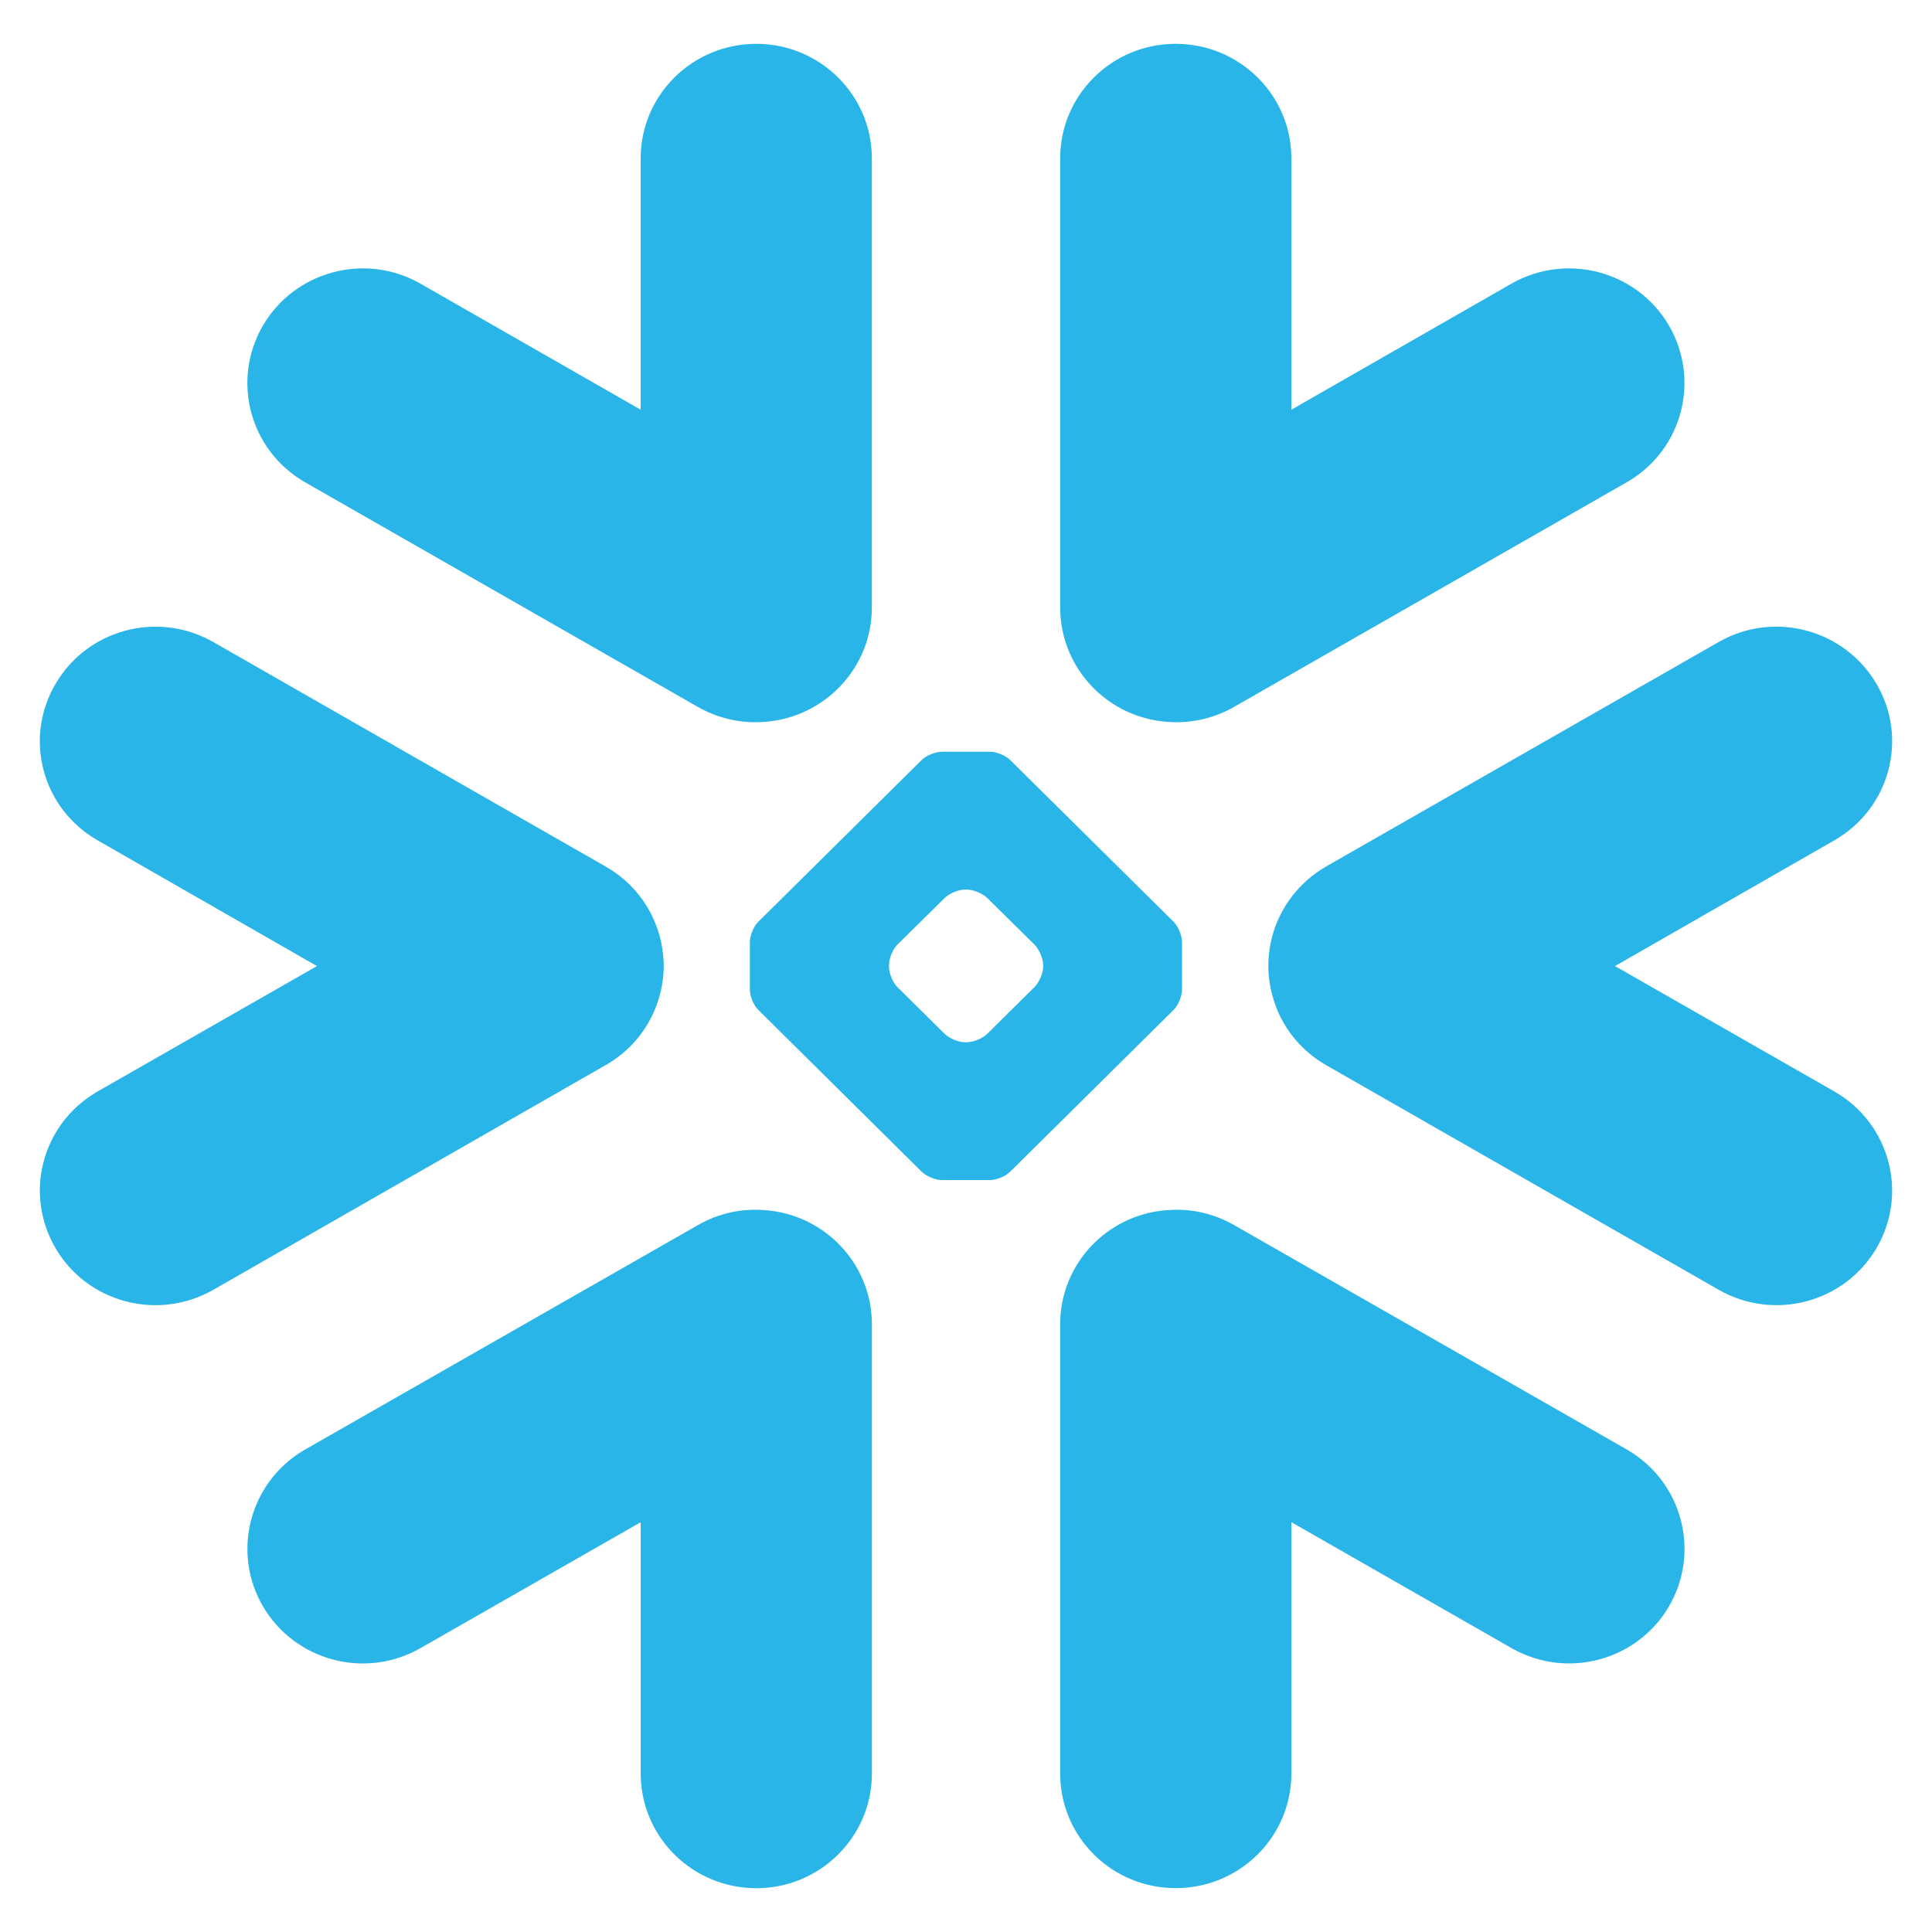
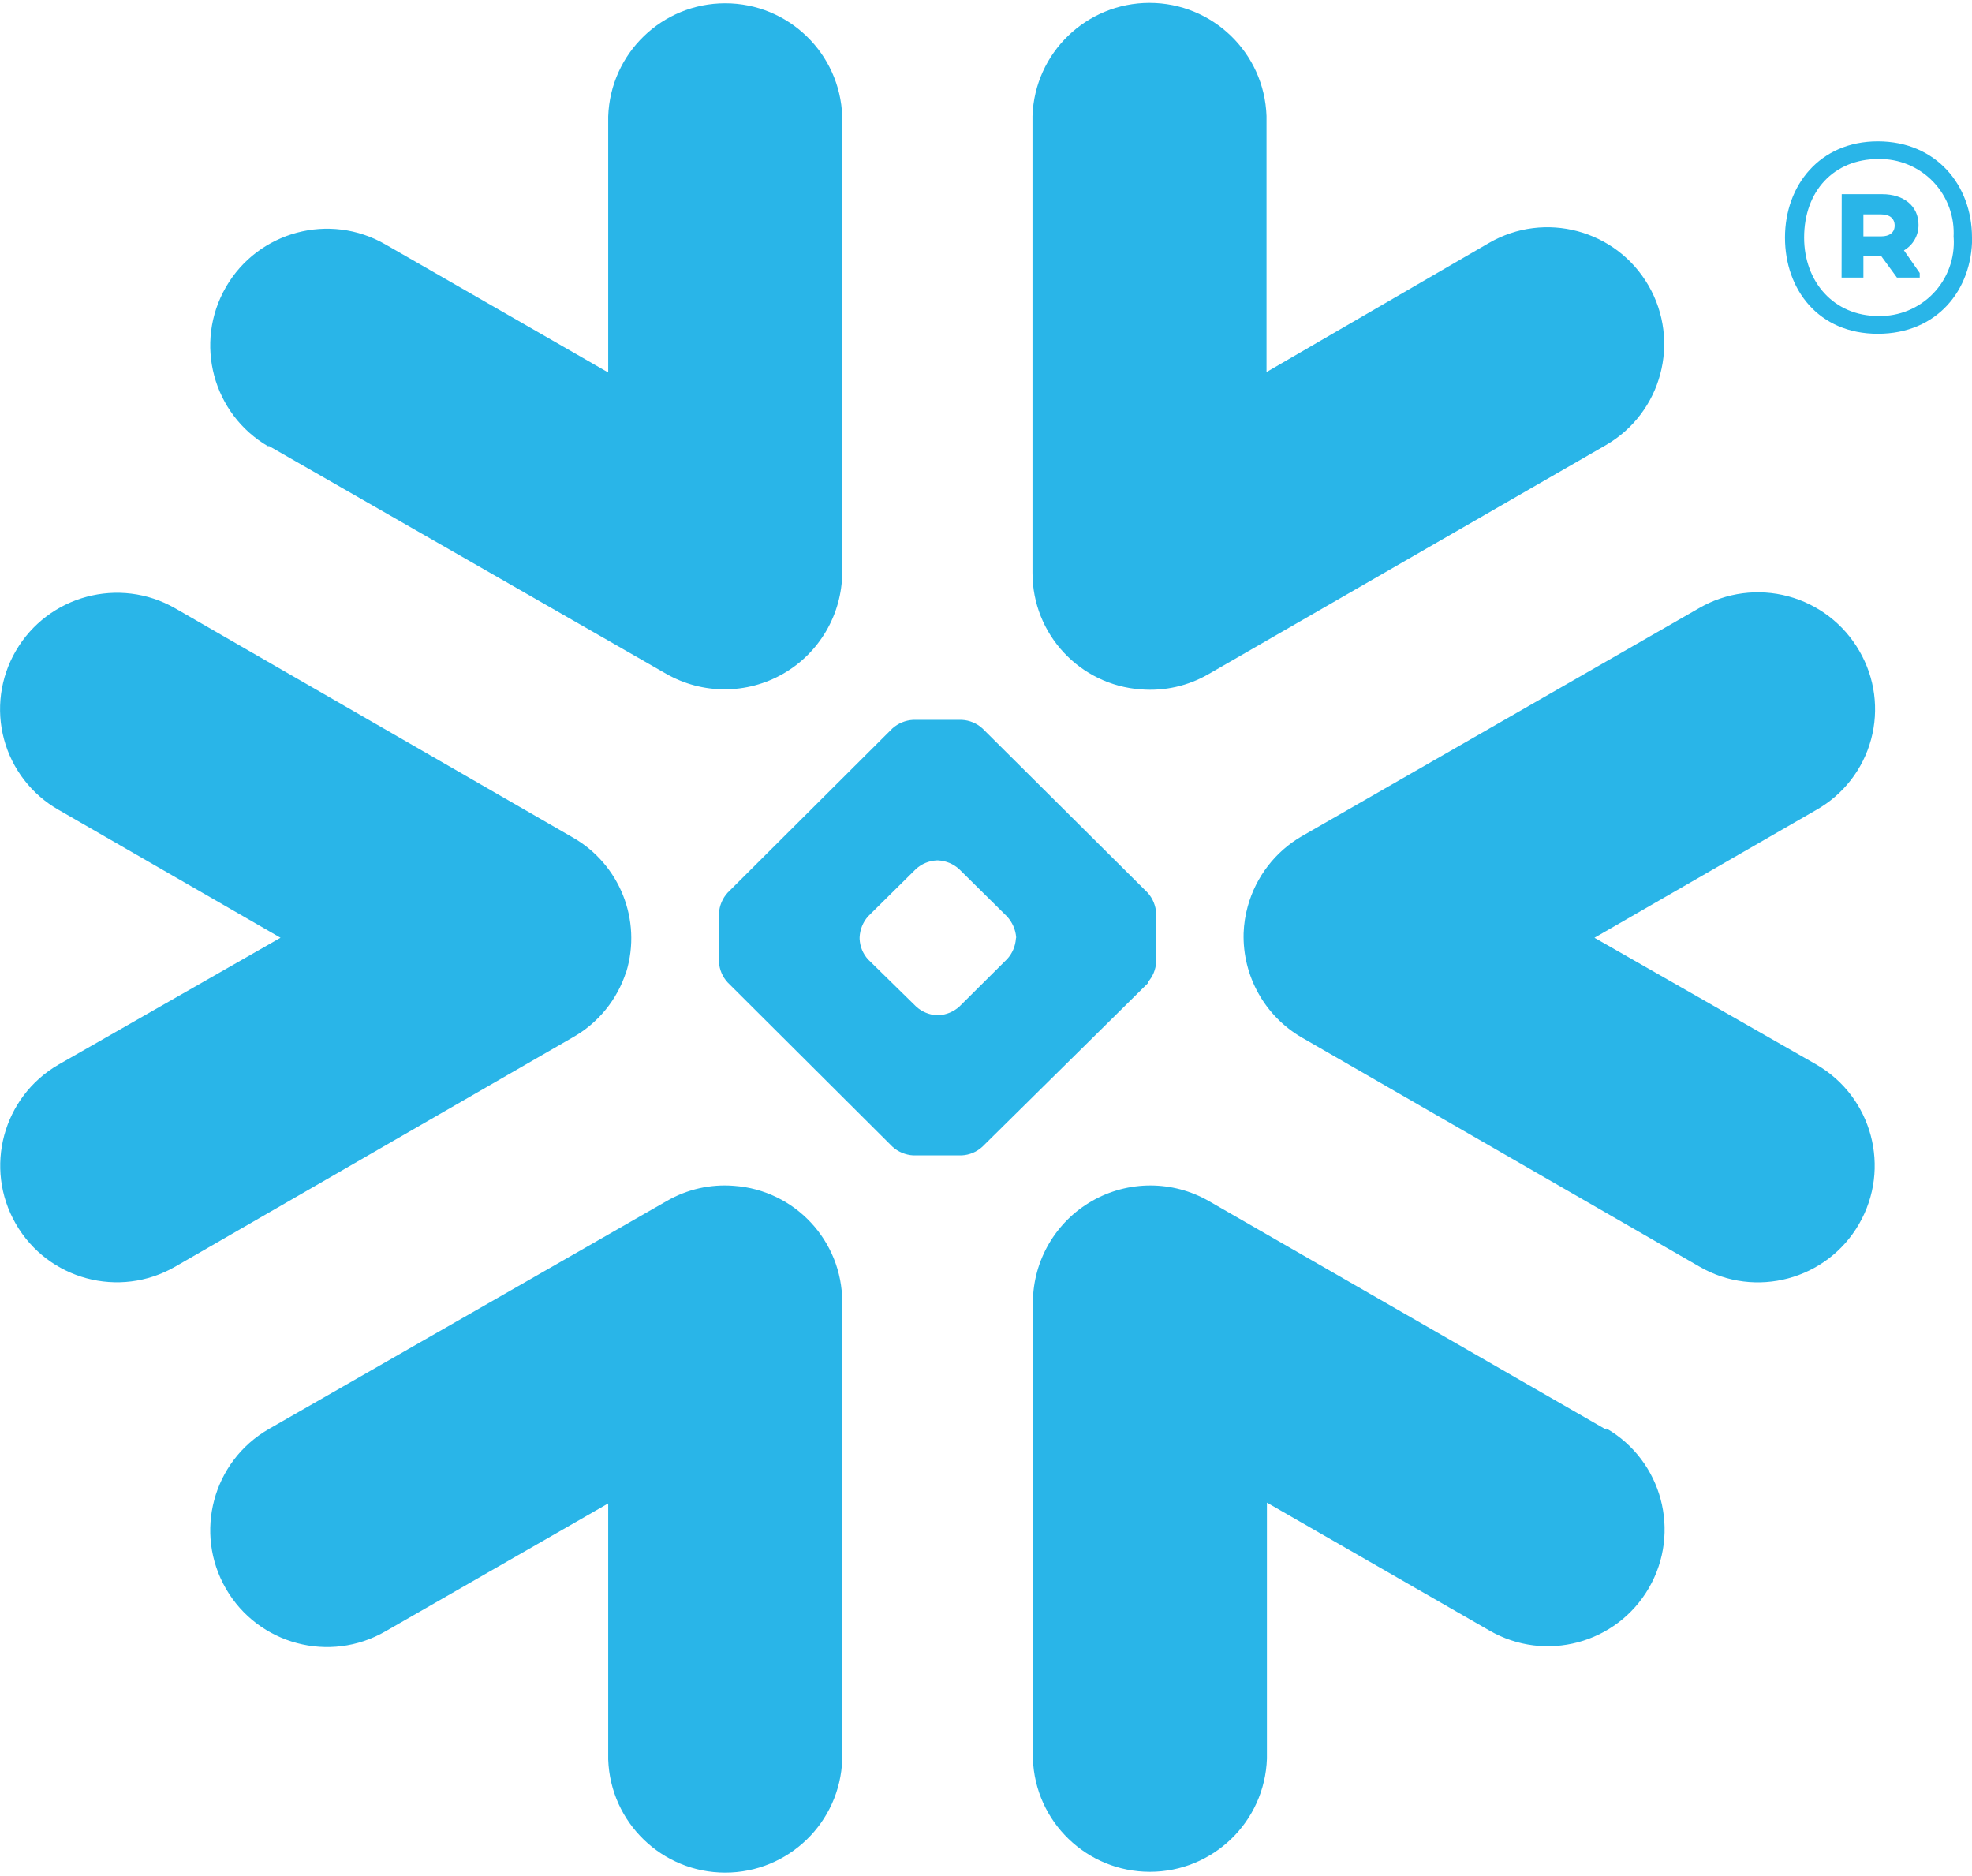
- <svg xmlns="http://www.w3.org/2000/svg" fill="none" viewBox="-0.5 -0.5 48 48" id="Snowflake-Icon--Streamline-Svg-Logos.svg" height="48" width="48">
-   <path fill="#29B5E8" d="M18.505 29.566c1.465 0.104 2.626 1.304 2.656 2.776l0.001 0.059v11.163c0 1.573 -1.288 2.848 -2.87 2.848 -1.57 0 -2.843 -1.244 -2.873 -2.791l-0.001 -0.057V37.319l-5.466 3.125c-1.371 0.79 -3.124 0.323 -3.92 -1.036 -0.782 -1.345 -0.335 -3.063 0.996 -3.864l0.053 -0.031 9.757 -5.575c0.524 -0.302 1.106 -0.419 1.667 -0.372Zm11.587 0.333 0.069 0.038 9.755 5.575c1.375 0.787 1.841 2.533 1.051 3.895 -0.782 1.341 -2.501 1.814 -3.866 1.066l-0.054 -0.03 -5.463 -3.125v6.244c0 1.573 -1.284 2.848 -2.874 2.848 -1.57 0 -2.839 -1.244 -2.87 -2.791l-0.001 -0.057V32.401c0 -1.499 1.169 -2.73 2.657 -2.835 0.534 -0.045 1.089 0.059 1.595 0.333ZM4.745 15.421l0.054 0.03L14.548 21.03c0.686 0.392 1.143 1.013 1.336 1.709 0.064 0.224 0.093 0.448 0.105 0.672 0.007 0.309 -0.033 0.623 -0.131 0.927 -0.199 0.639 -0.623 1.21 -1.245 1.586l-0.065 0.038L4.799 31.545c-1.376 0.785 -3.131 0.321 -3.921 -1.038 -0.786 -1.348 -0.339 -3.058 0.997 -3.86l0.052 -0.031 5.448 -3.114 -5.448 -3.123C0.551 19.592 0.08 17.855 0.878 16.495c0.78 -1.344 2.499 -1.817 3.867 -1.074Zm41.378 1.074c0.796 1.36 0.325 3.097 -1.051 3.884l-5.448 3.123 5.448 3.114c1.376 0.788 1.846 2.526 1.051 3.891 -0.794 1.358 -2.55 1.823 -3.921 1.038L32.445 25.962c-0.651 -0.375 -1.102 -0.964 -1.303 -1.625 -0.095 -0.304 -0.14 -0.617 -0.129 -0.927 0.006 -0.224 0.039 -0.448 0.101 -0.672 0.195 -0.695 0.653 -1.316 1.33 -1.709l9.757 -5.579c1.371 -0.785 3.127 -0.318 3.921 1.044Zm-22.029 1.682c0.165 0 0.393 0.093 0.509 0.211l4.055 4.013c0.116 0.115 0.209 0.342 0.209 0.506v1.183c0 0.16 -0.094 0.388 -0.209 0.501l-4.055 4.014c-0.116 0.118 -0.34 0.214 -0.509 0.214h-1.192c-0.164 0 -0.392 -0.097 -0.509 -0.214l-4.053 -4.014c-0.116 -0.113 -0.21 -0.34 -0.21 -0.501v-1.183c0 -0.164 0.094 -0.392 0.21 -0.506l4.053 -4.013c0.118 -0.118 0.345 -0.211 0.509 -0.211h1.192Zm-0.574 3.425h-0.046c-0.164 0 -0.391 0.095 -0.505 0.209l-1.174 1.158c-0.118 0.12 -0.208 0.346 -0.208 0.508v0.045c0 0.16 0.09 0.384 0.208 0.501l1.174 1.162c0.116 0.115 0.342 0.209 0.505 0.209h0.046c0.164 0 0.392 -0.095 0.508 -0.209l1.174 -1.162c0.116 -0.117 0.215 -0.341 0.215 -0.501v-0.045c0 -0.162 -0.099 -0.388 -0.215 -0.508l-1.174 -1.158c-0.116 -0.114 -0.344 -0.209 -0.508 -0.209ZM28.71 0.589c1.57 0 2.843 1.244 2.873 2.787l0.001 0.057V9.679l5.463 -3.129c1.373 -0.786 3.127 -0.32 3.919 1.04 0.78 1.348 0.336 3.06 -0.998 3.861l-0.053 0.031 -9.755 5.581c-0.524 0.299 -1.105 0.417 -1.663 0.371 -1.468 -0.107 -2.626 -1.309 -2.656 -2.78l-0.001 -0.059V3.433c0 -1.569 1.281 -2.844 2.87 -2.844Zm-10.419 0c1.563 0 2.839 1.244 2.869 2.787l0.001 0.057V14.595c0 1.497 -1.172 2.73 -2.657 2.839 -0.536 0.044 -1.092 -0.063 -1.598 -0.333l-0.069 -0.038 -9.757 -5.581c-1.373 -0.787 -1.841 -2.526 -1.049 -3.892 0.786 -1.342 2.503 -1.814 3.866 -1.07l0.054 0.03 5.466 3.129V3.433c0 -1.569 1.284 -2.844 2.874 -2.844Z" stroke-width="1" />
+ <svg xmlns="http://www.w3.org/2000/svg" id="Layer_1" data-name="Layer 1" viewBox="0 0 146.36 139.16">
+   <defs>
+     <style>.cls-1{fill:#29b5e8;fill-rule:evenodd;}</style>
+   </defs>
+   <path class="cls-1" d="M134.81,60.1l-16.47,9.49L134.81,79a8.65,8.65,0,1,1-8.67,15l-29.51-17a8.68,8.68,0,0,1-4.33-7.75,8.48,8.48,0,0,1,.31-2,8.68,8.68,0,0,1,4-5.19l29.51-16.94A8.69,8.69,0,0,1,138,48.31,8.58,8.58,0,0,1,134.81,60.1Zm-15.59,46L89.72,89.13a8.72,8.72,0,0,0-13.06,7.48v33.9a8.69,8.69,0,0,0,17.37,0v-19L110.54,121a8.66,8.66,0,1,0,8.68-15Zm-34-33.16L72.92,85.09a2.44,2.44,0,0,1-1.54.65H67.77a2.51,2.51,0,0,1-1.54-.65L54,72.9a2.45,2.45,0,0,1-.64-1.52v-3.6A2.5,2.5,0,0,1,54,66.25L66.23,54.06a2.5,2.5,0,0,1,1.54-.64h3.61a2.45,2.45,0,0,1,1.54.64L85.18,66.25a2.49,2.49,0,0,1,.63,1.53v3.6A2.44,2.44,0,0,1,85.18,72.9Zm-9.8-3.38A2.59,2.59,0,0,0,74.73,68l-3.55-3.51a2.51,2.51,0,0,0-1.54-.64h-.13a2.46,2.46,0,0,0-1.53.64L64.43,68a2.51,2.51,0,0,0-.63,1.55v.13a2.41,2.41,0,0,0,.63,1.52L68,74.7a2.48,2.48,0,0,0,1.53.64h.13a2.51,2.51,0,0,0,1.54-.64l3.55-3.53a2.49,2.49,0,0,0,.65-1.52ZM19.93,33.08,49.44,50a8.73,8.73,0,0,0,13.07-7.49V8.64a8.69,8.69,0,0,0-17.37,0v19l-16.53-9.5a8.65,8.65,0,1,0-8.68,15ZM84.69,51.16a8.64,8.64,0,0,0,5-1.13l29.5-17a8.65,8.65,0,1,0-8.68-15L94,27.61v-19a8.69,8.69,0,0,0-17.37,0v33.9A8.66,8.66,0,0,0,84.69,51.16ZM54.48,88a8.58,8.58,0,0,0-5,1.13L19.93,106.06a8.66,8.66,0,1,0,8.68,15l16.53-9.49v19a8.69,8.69,0,0,0,17.37,0V96.61A8.65,8.65,0,0,0,54.48,88Zm-8-15.87a8.61,8.61,0,0,0-4-10L13,45.14A8.69,8.69,0,0,0,1.17,48.31,8.59,8.59,0,0,0,4.35,60.1l16.47,9.49L4.35,79A8.65,8.65,0,1,0,13,94l29.48-17A8.59,8.59,0,0,0,46.47,72.13Zm93.15-56.22H138.3v1.63h1.32c.61,0,1-.28,1-.8S140.26,15.91,139.62,15.91Zm-2.94-1.5h3c1.62,0,2.7.89,2.7,2.27a2.16,2.16,0,0,1-1.08,1.9l1.17,1.68v.34h-1.69L139.62,19H138.3V20.6h-1.62Zm8.3,3.22a5.48,5.48,0,0,0-5.58-5.83c-3.31,0-5.51,2.39-5.51,5.83,0,3.28,2.2,5.82,5.51,5.82A5.47,5.47,0,0,0,145,17.63Zm1.38,0c0,3.89-2.6,7.14-7,7.14s-6.89-3.28-6.89-7.14,2.57-7.14,6.89-7.14S146.36,13.73,146.36,17.63Z" />
</svg>
